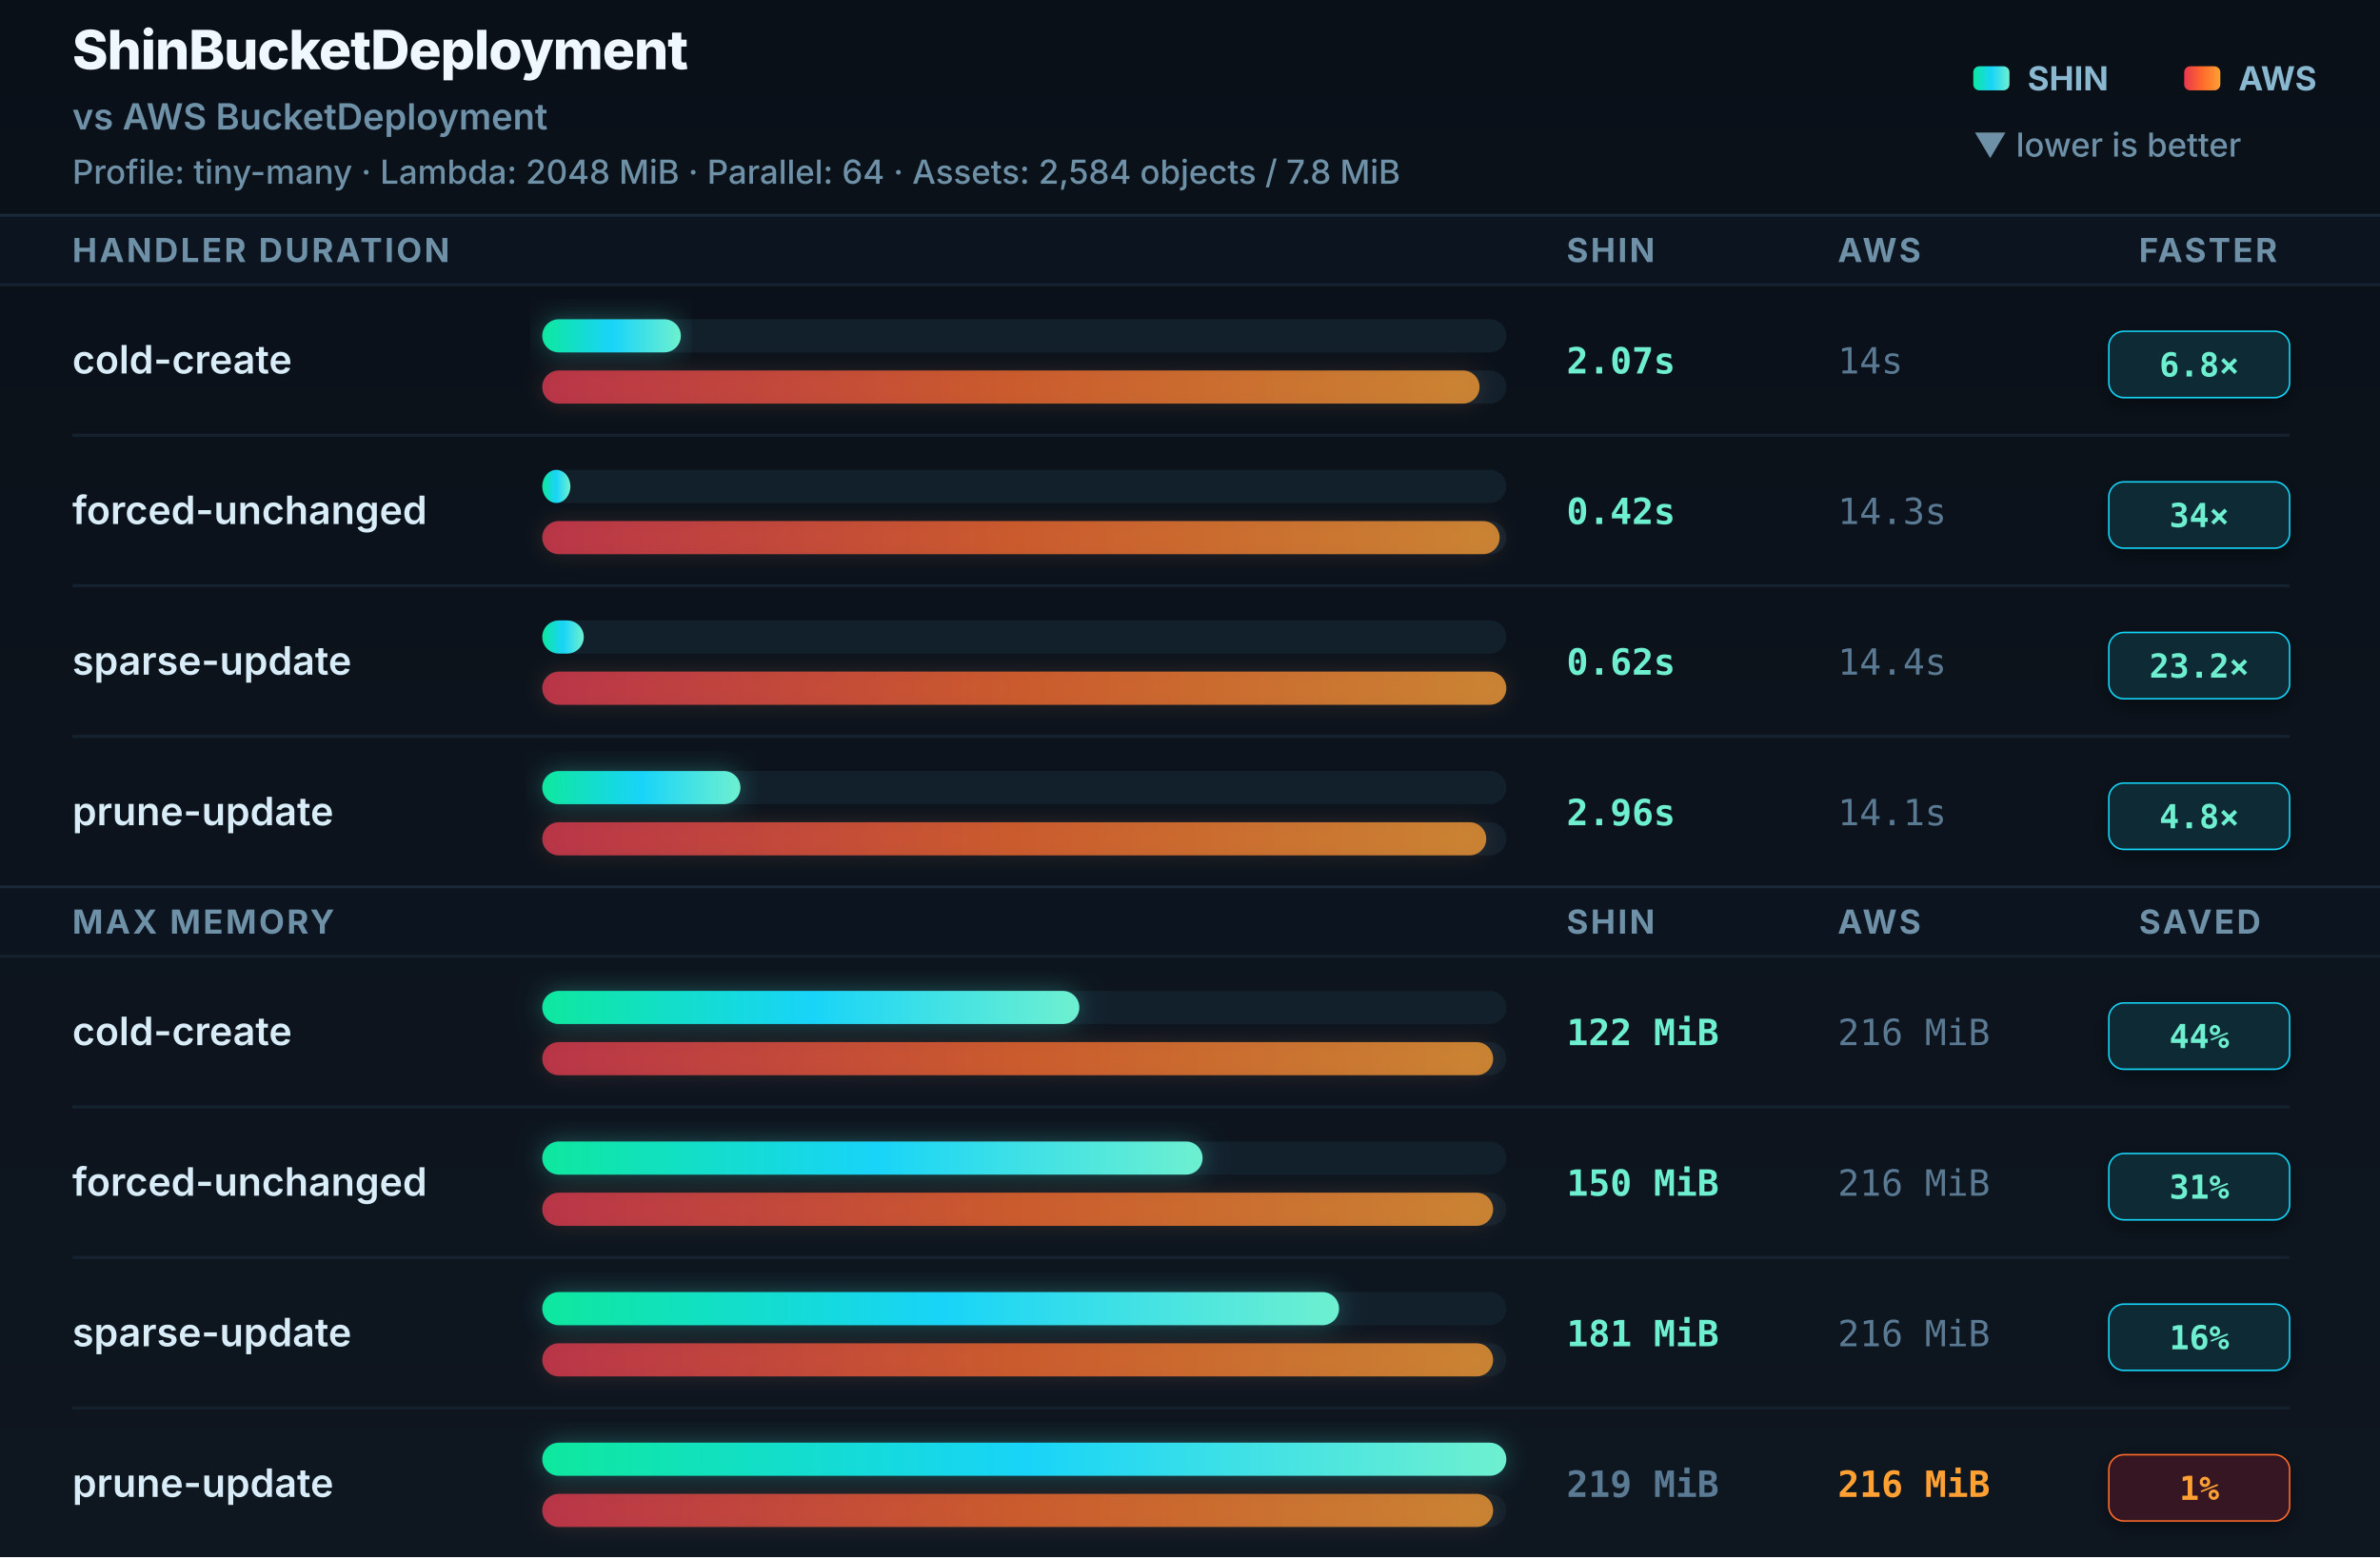
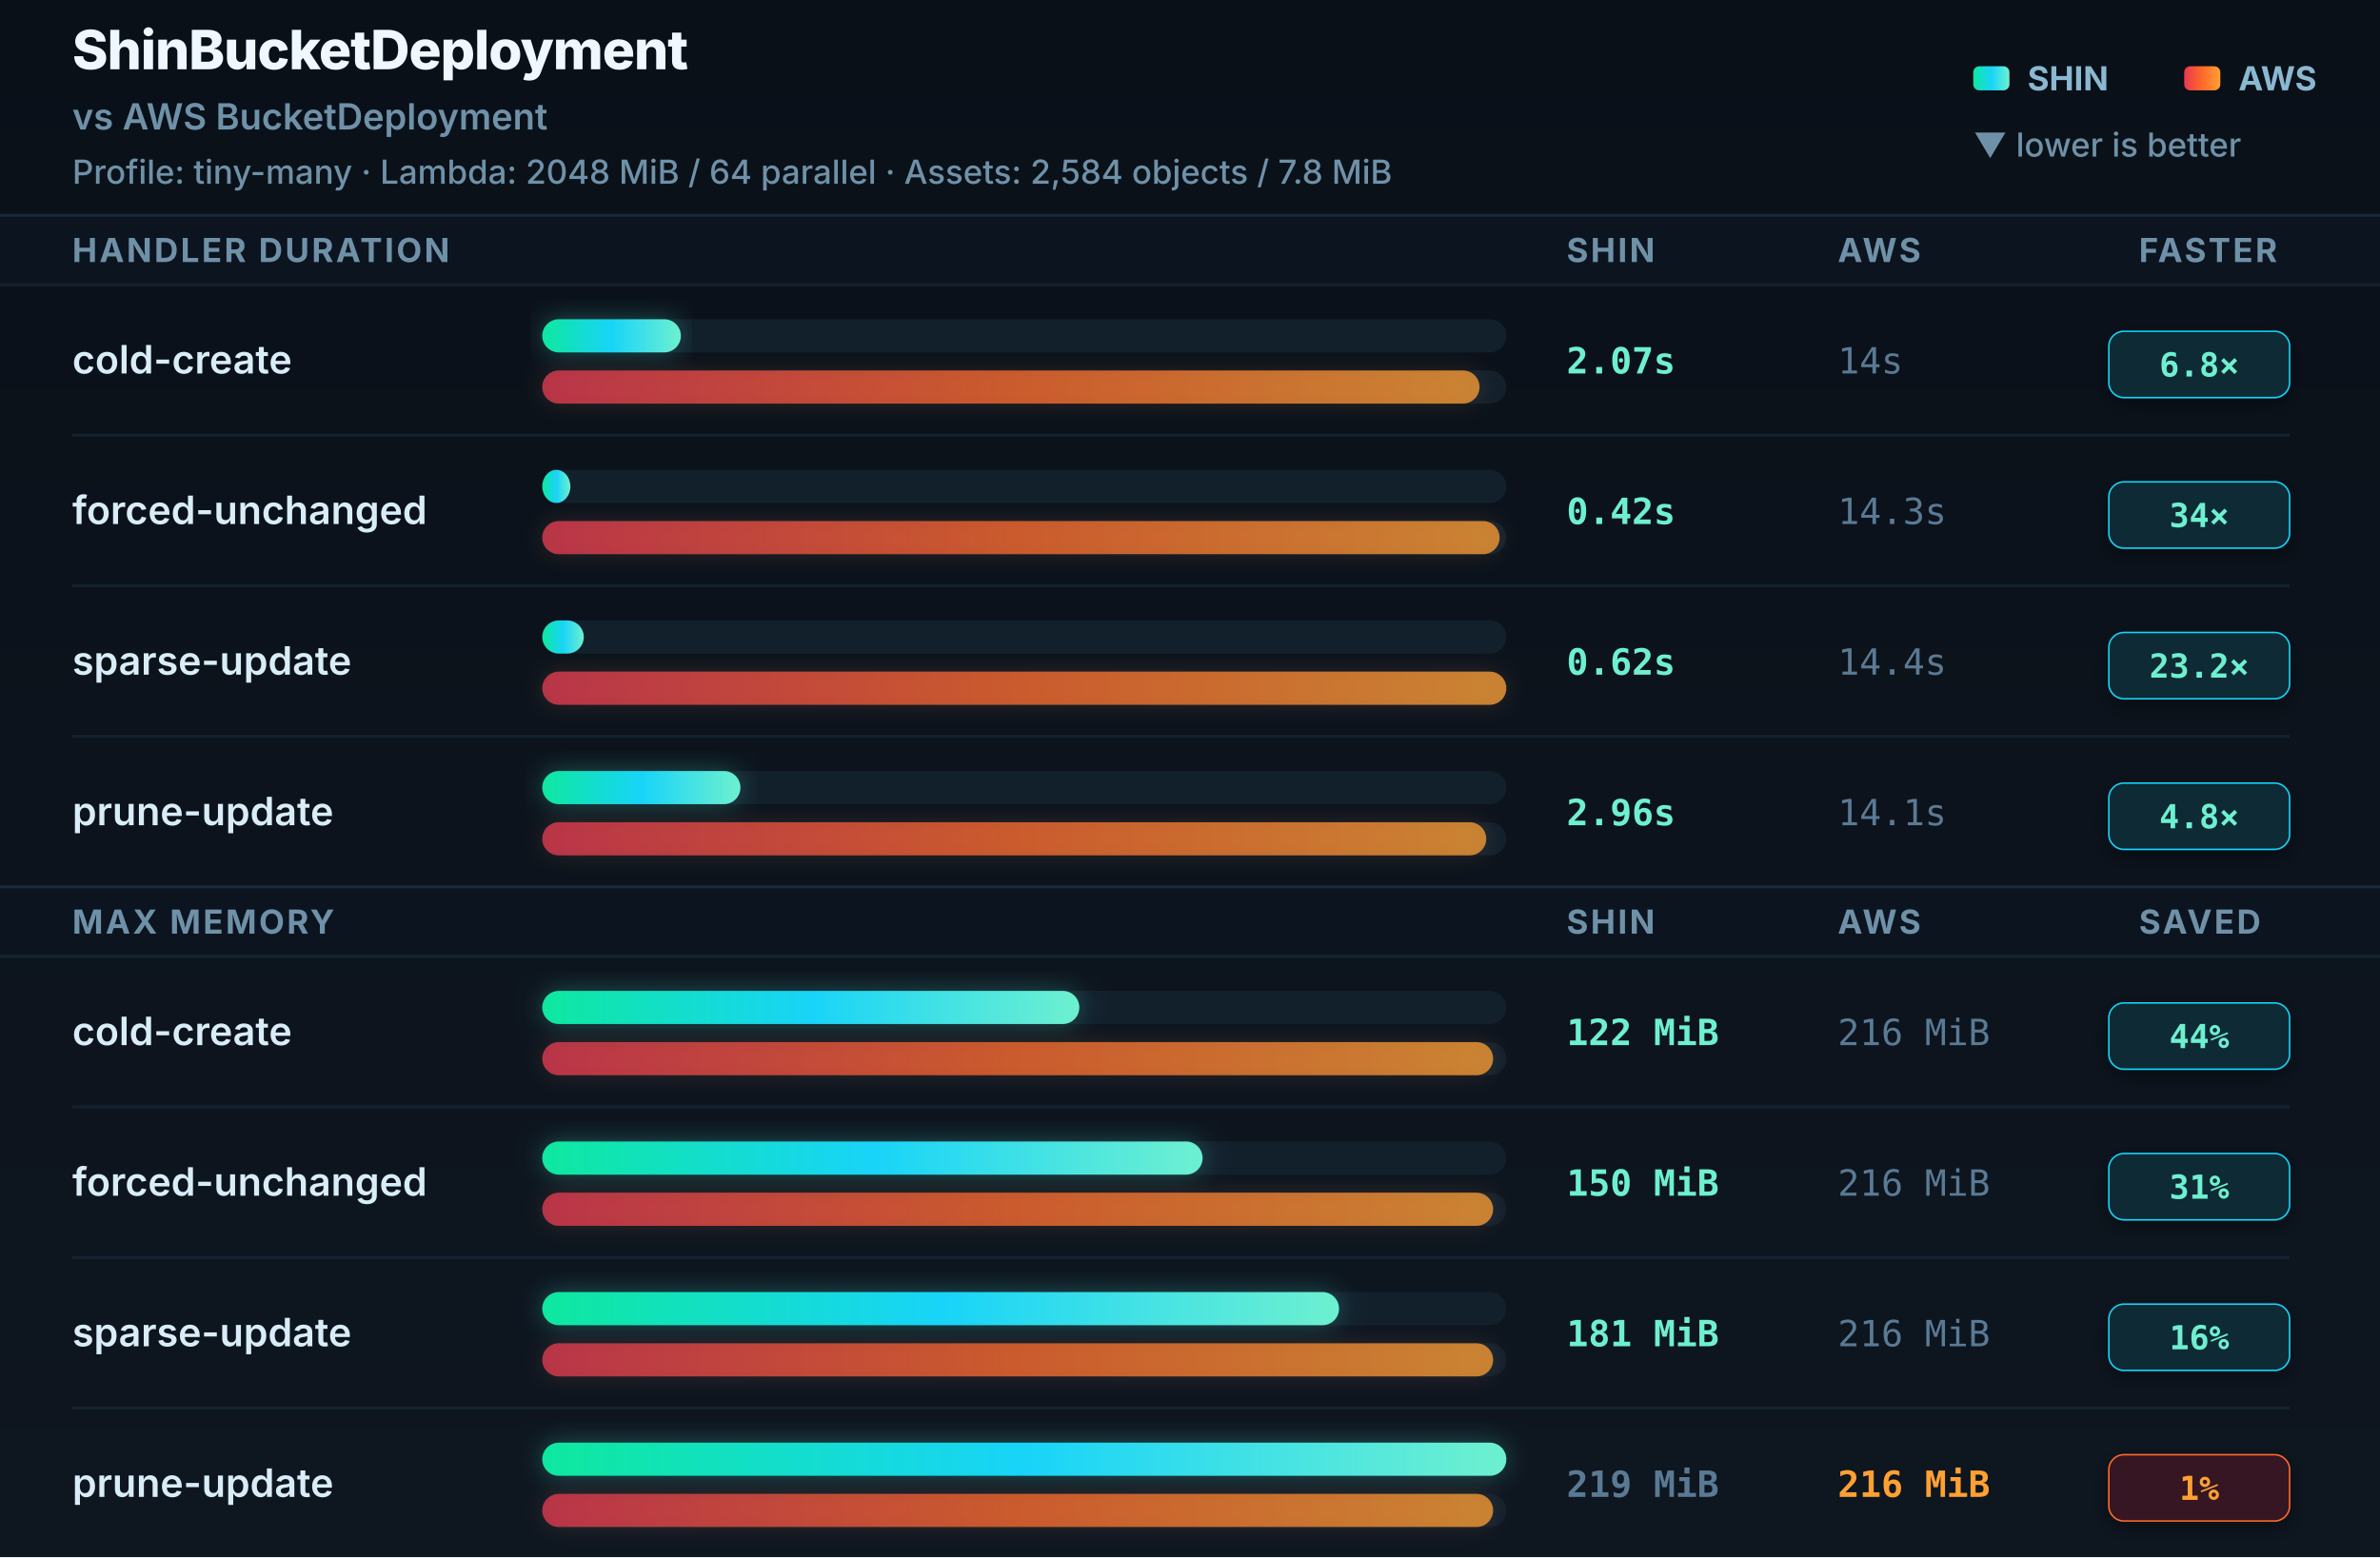
<svg xmlns="http://www.w3.org/2000/svg" width="790" height="517" viewBox="0 0 790 517" role="img" aria-labelledby="title desc">
  <defs>
    <linearGradient id="shin" x1="0" y1="0" x2="1" y2="0">
      <stop offset="0" stop-color="#0ee89e" />
      <stop offset="0.5" stop-color="#18d4f8" />
      <stop offset="1" stop-color="#6ef0d0" />
    </linearGradient>
    <linearGradient id="aws" x1="0" y1="0" x2="1" y2="0">
      <stop offset="0" stop-color="#e8384f" />
      <stop offset="0.5" stop-color="#ff6a2b" />
      <stop offset="1" stop-color="#ffa033" />
    </linearGradient>
    <linearGradient id="bgGrad" x1="0" y1="0" x2="0" y2="1">
      <stop offset="0" stop-color="#0a1018" />
      <stop offset="1" stop-color="#0e1620" />
    </linearGradient>
    <filter id="gS" x="-8%" y="-60%" width="116%" height="220%">
      <feGaussianBlur in="SourceGraphic" stdDeviation="4" />
      <feColorMatrix type="matrix" values="0 0 0 0 0.06 0 0 0 0 0.85 0 0 0 0 0.7 0 0 0 0.6 0" />
    </filter>
    <filter id="gA" x="-8%" y="-60%" width="116%" height="220%">
      <feGaussianBlur in="SourceGraphic" stdDeviation="3.5" />
      <feColorMatrix type="matrix" values="0 0 0 0 0.95 0 0 0 0 0.35 0 0 0 0 0.15 0 0 0 0.4 0" />
    </filter>
    <filter id="badgeShadow" x="-20%" y="-30%" width="140%" height="160%">
      <feDropShadow dx="0" dy="2" stdDeviation="3" flood-color="#000" flood-opacity="0.4" />
    </filter>
  </defs>
  <rect width="790" height="517" fill="url(#bgGrad)" />
  <text x="24" y="23" font-family="Inter, -apple-system, sans-serif" font-size="18" font-weight="800" fill="#f0f8ff" letter-spacing="-0.3">ShinBucketDeployment</text>
  <text x="24" y="43" font-family="Inter, -apple-system, sans-serif" font-size="12" font-weight="600" fill="#6f91a8">vs AWS BucketDeployment</text>
-   <text x="24" y="61" font-family="Inter, -apple-system, sans-serif" font-size="11" font-weight="500" fill="#6f91a8">Profile: tiny-many · Lambda: 2048 MiB · Parallel: 64 · Assets: 2,584 objects / 7.8 MiB</text>
+   <text x="24" y="61" font-family="Inter, -apple-system, sans-serif" font-size="11" font-weight="500" fill="#6f91a8">Profile: tiny-many · Lambda: 2048 MiB / 64 parallel · Assets: 2,584 objects / 7.8 MiB</text>
  <rect x="655" y="22" width="12" height="8" rx="2" fill="url(#shin)" />
  <text x="673" y="30" font-family="Inter, -apple-system, sans-serif" font-size="11" font-weight="700" fill="#8ab8d0">SHIN</text>
  <rect x="725" y="22" width="12" height="8" rx="2" fill="url(#aws)" />
  <text x="743" y="30" font-family="Inter, -apple-system, sans-serif" font-size="11" font-weight="700" fill="#8ab8d0">AWS</text>
  <text x="655" y="52" font-family="Inter, -apple-system, sans-serif" font-size="11" font-weight="500" fill="#6f91a8">▼ lower is better</text>
  <rect x="0" y="71" width="790" height="1" fill="#1a2a38" />
  <rect y="72" width="790" height="22" fill="#0c1420" />
  <text x="24" y="87" font-family="Inter, -apple-system, sans-serif" font-size="11" font-weight="700" fill="#6f91a8" letter-spacing="0.8">HANDLER DURATION</text>
  <text x="520" y="87" font-family="Inter, -apple-system, sans-serif" font-size="11" font-weight="700" fill="#6f91a8" letter-spacing="0.8">SHIN</text>
  <text x="610" y="87" font-family="Inter, -apple-system, sans-serif" font-size="11" font-weight="700" fill="#6f91a8" letter-spacing="0.8">AWS</text>
  <text x="710" y="87" font-family="Inter, -apple-system, sans-serif" font-size="11" font-weight="700" fill="#6f91a8" letter-spacing="0.8">FASTER</text>
  <rect x="0" y="94" width="790" height="1" fill="#142230" />
  <text x="24" y="124" font-family="Inter, -apple-system, sans-serif" font-size="13" font-weight="600" fill="#d8edf8">cold-create</text>
  <rect x="180" y="106" width="320" height="11" rx="5.5" fill="#12202c" />
  <rect x="180" y="106" width="46" height="11" rx="5.5" fill="url(#shin)" filter="url(#gS)" opacity="0.5" />
  <rect x="180" y="106" width="46" height="11" rx="5.5" fill="url(#shin)" />
  <rect x="180" y="123" width="320" height="11" rx="5.5" fill="#12202c" />
  <rect x="180" y="123" width="311.111" height="11" rx="5.5" fill="url(#aws)" filter="url(#gA)" opacity="0.35" />
  <rect x="180" y="123" width="311.111" height="11" rx="5.5" fill="url(#aws)" opacity="0.75" />
  <text x="520" y="124" font-family="JetBrains Mono, monospace" font-size="12" font-weight="700" fill="#6ef0d0">2.07s</text>
  <text x="610" y="124" font-family="JetBrains Mono, monospace" font-size="12" font-weight="400" fill="#5a7a94">14s</text>
  <rect x="700" y="110" width="60" height="22" rx="5" fill="#082b35" stroke="#18d4f8" stroke-width="0.5" filter="url(#badgeShadow)" />
  <text x="730" y="125" text-anchor="middle" font-family="JetBrains Mono, monospace" font-size="11" font-weight="800" fill="#6ef0d0">6.8×</text>
  <rect x="24" y="144" width="736" height="1" fill="#142230" />
  <text x="24" y="174" font-family="Inter, -apple-system, sans-serif" font-size="13" font-weight="600" fill="#d8edf8">forced-unchanged</text>
  <rect x="180" y="156" width="320" height="11" rx="5.5" fill="#12202c" />
  <rect x="180" y="156" width="9.333" height="11" rx="5.5" fill="url(#shin)" />
  <rect x="180" y="173" width="320" height="11" rx="5.5" fill="#12202c" />
  <rect x="180" y="173" width="317.778" height="11" rx="5.5" fill="url(#aws)" filter="url(#gA)" opacity="0.35" />
  <rect x="180" y="173" width="317.778" height="11" rx="5.5" fill="url(#aws)" opacity="0.75" />
  <text x="520" y="174" font-family="JetBrains Mono, monospace" font-size="12" font-weight="700" fill="#6ef0d0">0.42s</text>
  <text x="610" y="174" font-family="JetBrains Mono, monospace" font-size="12" font-weight="400" fill="#5a7a94">14.3s</text>
  <rect x="700" y="160" width="60" height="22" rx="5" fill="#082b35" stroke="#18d4f8" stroke-width="0.5" filter="url(#badgeShadow)" />
  <text x="730" y="175" text-anchor="middle" font-family="JetBrains Mono, monospace" font-size="11" font-weight="800" fill="#6ef0d0">34×</text>
  <rect x="24" y="194" width="736" height="1" fill="#142230" />
  <text x="24" y="224" font-family="Inter, -apple-system, sans-serif" font-size="13" font-weight="600" fill="#d8edf8">sparse-update</text>
  <rect x="180" y="206" width="320" height="11" rx="5.5" fill="#12202c" />
  <rect x="180" y="206" width="13.778" height="11" rx="5.5" fill="url(#shin)" />
  <rect x="180" y="223" width="320" height="11" rx="5.5" fill="#12202c" />
  <rect x="180" y="223" width="320" height="11" rx="5.5" fill="url(#aws)" filter="url(#gA)" opacity="0.35" />
  <rect x="180" y="223" width="320" height="11" rx="5.5" fill="url(#aws)" opacity="0.75" />
  <text x="520" y="224" font-family="JetBrains Mono, monospace" font-size="12" font-weight="700" fill="#6ef0d0">0.62s</text>
  <text x="610" y="224" font-family="JetBrains Mono, monospace" font-size="12" font-weight="400" fill="#5a7a94">14.4s</text>
  <rect x="700" y="210" width="60" height="22" rx="5" fill="#082b35" stroke="#18d4f8" stroke-width="0.5" filter="url(#badgeShadow)" />
  <text x="730" y="225" text-anchor="middle" font-family="JetBrains Mono, monospace" font-size="11" font-weight="800" fill="#6ef0d0">23.2×</text>
  <rect x="24" y="244" width="736" height="1" fill="#142230" />
  <text x="24" y="274" font-family="Inter, -apple-system, sans-serif" font-size="13" font-weight="600" fill="#d8edf8">prune-update</text>
  <rect x="180" y="256" width="320" height="11" rx="5.5" fill="#12202c" />
  <rect x="180" y="256" width="65.778" height="11" rx="5.5" fill="url(#shin)" filter="url(#gS)" opacity="0.5" />
  <rect x="180" y="256" width="65.778" height="11" rx="5.5" fill="url(#shin)" />
  <rect x="180" y="273" width="320" height="11" rx="5.5" fill="#12202c" />
  <rect x="180" y="273" width="313.333" height="11" rx="5.5" fill="url(#aws)" filter="url(#gA)" opacity="0.35" />
  <rect x="180" y="273" width="313.333" height="11" rx="5.5" fill="url(#aws)" opacity="0.75" />
  <text x="520" y="274" font-family="JetBrains Mono, monospace" font-size="12" font-weight="700" fill="#6ef0d0">2.96s</text>
  <text x="610" y="274" font-family="JetBrains Mono, monospace" font-size="12" font-weight="400" fill="#5a7a94">14.1s</text>
  <rect x="700" y="260" width="60" height="22" rx="5" fill="#082b35" stroke="#18d4f8" stroke-width="0.5" filter="url(#badgeShadow)" />
  <text x="730" y="275" text-anchor="middle" font-family="JetBrains Mono, monospace" font-size="11" font-weight="800" fill="#6ef0d0">4.8×</text>
  <rect x="0" y="294" width="790" height="1" fill="#1a2a38" />
  <rect y="295" width="790" height="22" fill="#0c1420" />
  <text x="24" y="310" font-family="Inter, -apple-system, sans-serif" font-size="11" font-weight="700" fill="#6f91a8" letter-spacing="0.8">MAX MEMORY</text>
  <text x="520" y="310" font-family="Inter, -apple-system, sans-serif" font-size="11" font-weight="700" fill="#6f91a8" letter-spacing="0.8">SHIN</text>
  <text x="610" y="310" font-family="Inter, -apple-system, sans-serif" font-size="11" font-weight="700" fill="#6f91a8" letter-spacing="0.8">AWS</text>
  <text x="710" y="310" font-family="Inter, -apple-system, sans-serif" font-size="11" font-weight="700" fill="#6f91a8" letter-spacing="0.8">SAVED</text>
  <rect x="0" y="317" width="790" height="1" fill="#142230" />
  <text x="24" y="347" font-family="Inter, -apple-system, sans-serif" font-size="13" font-weight="600" fill="#d8edf8">cold-create</text>
  <rect x="180" y="329" width="320" height="11" rx="5.5" fill="#12202c" />
  <rect x="180" y="329" width="178.265" height="11" rx="5.5" fill="url(#shin)" filter="url(#gS)" opacity="0.5" />
  <rect x="180" y="329" width="178.265" height="11" rx="5.5" fill="url(#shin)" />
  <rect x="180" y="346" width="320" height="11" rx="5.5" fill="#12202c" />
  <rect x="180" y="346" width="315.616" height="11" rx="5.5" fill="url(#aws)" filter="url(#gA)" opacity="0.35" />
  <rect x="180" y="346" width="315.616" height="11" rx="5.5" fill="url(#aws)" opacity="0.75" />
  <text x="520" y="347" font-family="JetBrains Mono, monospace" font-size="12" font-weight="700" fill="#6ef0d0">122 MiB</text>
  <text x="610" y="347" font-family="JetBrains Mono, monospace" font-size="12" font-weight="400" fill="#5a7a94">216 MiB</text>
  <rect x="700" y="333" width="60" height="22" rx="5" fill="#082b35" stroke="#18d4f8" stroke-width="0.5" filter="url(#badgeShadow)" />
  <text x="730" y="348" text-anchor="middle" font-family="JetBrains Mono, monospace" font-size="11" font-weight="800" fill="#6ef0d0">44%</text>
  <rect x="24" y="367" width="736" height="1" fill="#142230" />
  <text x="24" y="397" font-family="Inter, -apple-system, sans-serif" font-size="13" font-weight="600" fill="#d8edf8">forced-unchanged</text>
  <rect x="180" y="379" width="320" height="11" rx="5.5" fill="#12202c" />
  <rect x="180" y="379" width="219.178" height="11" rx="5.5" fill="url(#shin)" filter="url(#gS)" opacity="0.5" />
  <rect x="180" y="379" width="219.178" height="11" rx="5.5" fill="url(#shin)" />
  <rect x="180" y="396" width="320" height="11" rx="5.5" fill="#12202c" />
  <rect x="180" y="396" width="315.616" height="11" rx="5.5" fill="url(#aws)" filter="url(#gA)" opacity="0.35" />
  <rect x="180" y="396" width="315.616" height="11" rx="5.5" fill="url(#aws)" opacity="0.75" />
  <text x="520" y="397" font-family="JetBrains Mono, monospace" font-size="12" font-weight="700" fill="#6ef0d0">150 MiB</text>
  <text x="610" y="397" font-family="JetBrains Mono, monospace" font-size="12" font-weight="400" fill="#5a7a94">216 MiB</text>
  <rect x="700" y="383" width="60" height="22" rx="5" fill="#082b35" stroke="#18d4f8" stroke-width="0.5" filter="url(#badgeShadow)" />
  <text x="730" y="398" text-anchor="middle" font-family="JetBrains Mono, monospace" font-size="11" font-weight="800" fill="#6ef0d0">31%</text>
  <rect x="24" y="417" width="736" height="1" fill="#142230" />
  <text x="24" y="447" font-family="Inter, -apple-system, sans-serif" font-size="13" font-weight="600" fill="#d8edf8">sparse-update</text>
  <rect x="180" y="429" width="320" height="11" rx="5.5" fill="#12202c" />
  <rect x="180" y="429" width="264.475" height="11" rx="5.5" fill="url(#shin)" filter="url(#gS)" opacity="0.5" />
  <rect x="180" y="429" width="264.475" height="11" rx="5.5" fill="url(#shin)" />
  <rect x="180" y="446" width="320" height="11" rx="5.5" fill="#12202c" />
  <rect x="180" y="446" width="315.616" height="11" rx="5.5" fill="url(#aws)" filter="url(#gA)" opacity="0.35" />
  <rect x="180" y="446" width="315.616" height="11" rx="5.5" fill="url(#aws)" opacity="0.75" />
  <text x="520" y="447" font-family="JetBrains Mono, monospace" font-size="12" font-weight="700" fill="#6ef0d0">181 MiB</text>
  <text x="610" y="447" font-family="JetBrains Mono, monospace" font-size="12" font-weight="400" fill="#5a7a94">216 MiB</text>
  <rect x="700" y="433" width="60" height="22" rx="5" fill="#082b35" stroke="#18d4f8" stroke-width="0.5" filter="url(#badgeShadow)" />
  <text x="730" y="448" text-anchor="middle" font-family="JetBrains Mono, monospace" font-size="11" font-weight="800" fill="#6ef0d0">16%</text>
  <rect x="24" y="467" width="736" height="1" fill="#142230" />
  <text x="24" y="497" font-family="Inter, -apple-system, sans-serif" font-size="13" font-weight="600" fill="#d8edf8">prune-update</text>
  <rect x="180" y="479" width="320" height="11" rx="5.5" fill="#12202c" />
  <rect x="180" y="479" width="320" height="11" rx="5.5" fill="url(#shin)" filter="url(#gS)" opacity="0.5" />
  <rect x="180" y="479" width="320" height="11" rx="5.5" fill="url(#shin)" />
  <rect x="180" y="496" width="320" height="11" rx="5.5" fill="#12202c" />
  <rect x="180" y="496" width="315.616" height="11" rx="5.5" fill="url(#aws)" filter="url(#gA)" opacity="0.35" />
  <rect x="180" y="496" width="315.616" height="11" rx="5.5" fill="url(#aws)" opacity="0.75" />
  <text x="520" y="497" font-family="JetBrains Mono, monospace" font-size="12" font-weight="700" fill="#5a7a94">219 MiB</text>
  <text x="610" y="497" font-family="JetBrains Mono, monospace" font-size="12" font-weight="700" fill="#ffa033">216 MiB</text>
  <rect x="700" y="483" width="60" height="22" rx="5" fill="#341821" stroke="#ff6a2b" stroke-width="0.5" filter="url(#badgeShadow)" />
  <text x="730" y="498" text-anchor="middle" font-family="JetBrains Mono, monospace" font-size="11" font-weight="800" fill="#ffa033">1%</text>
</svg>
